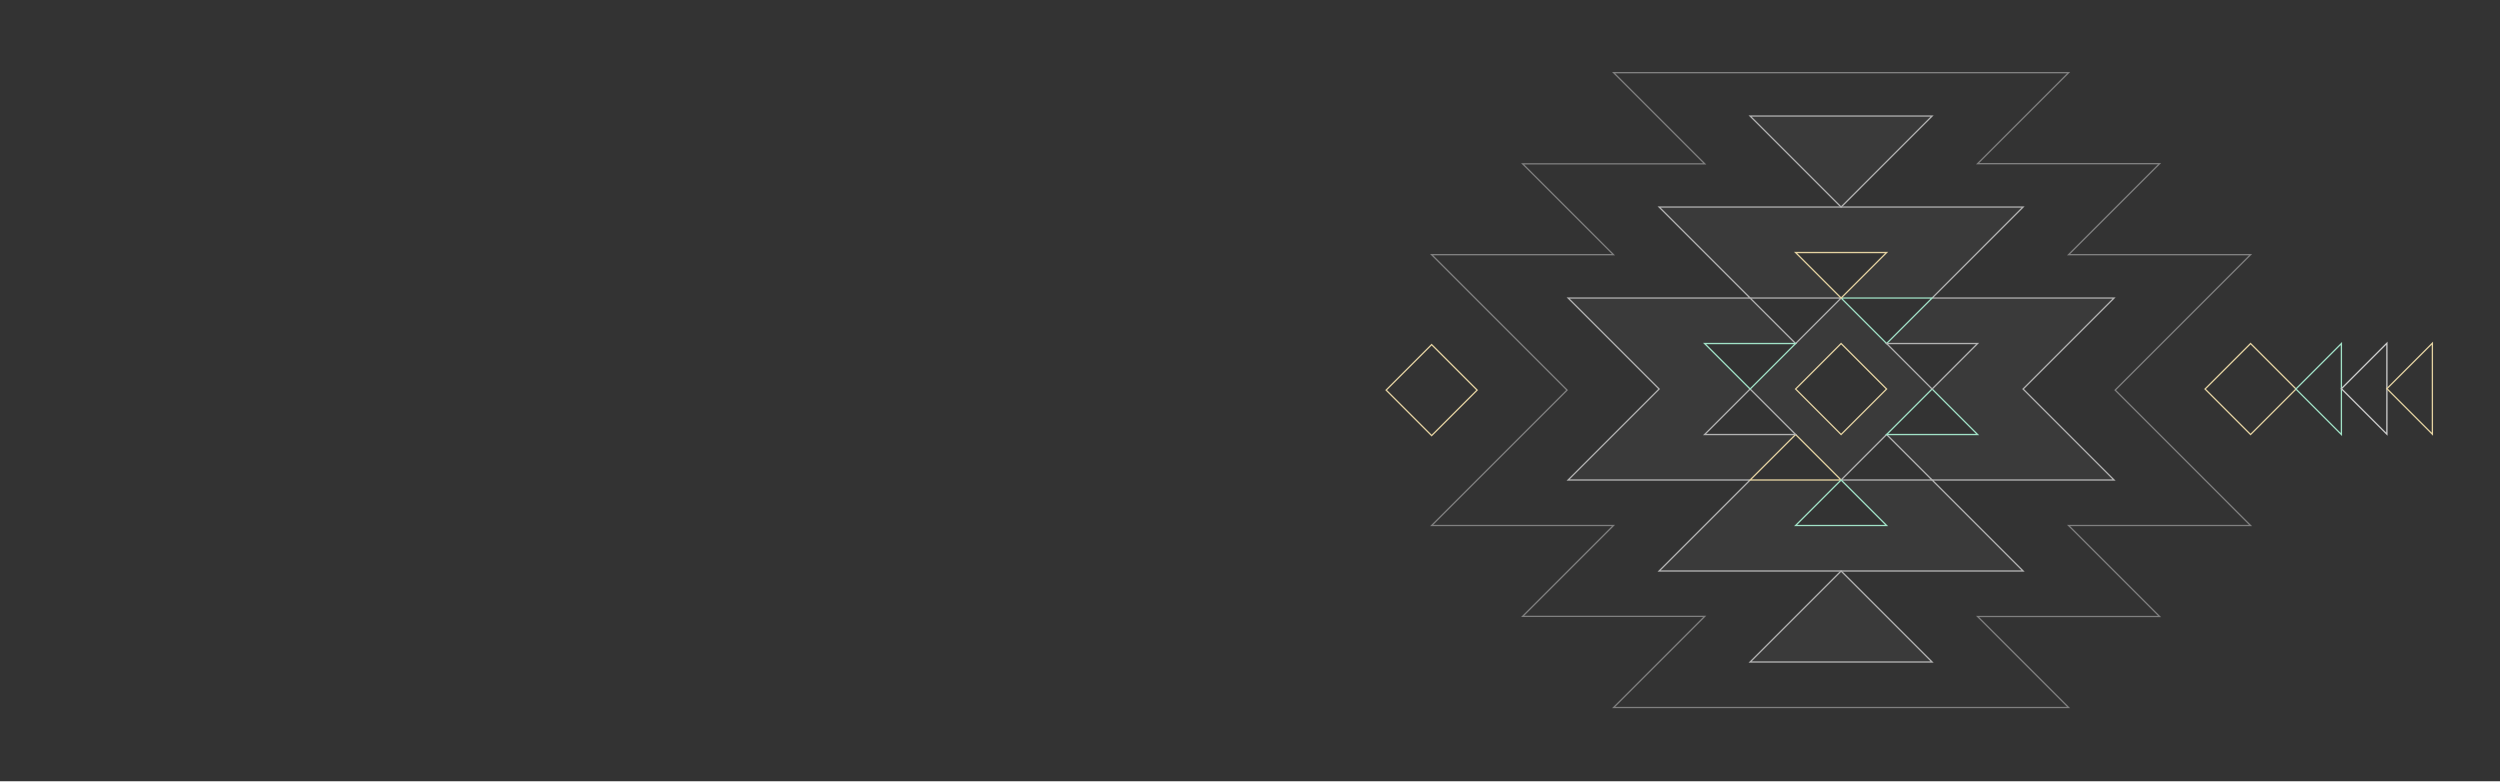
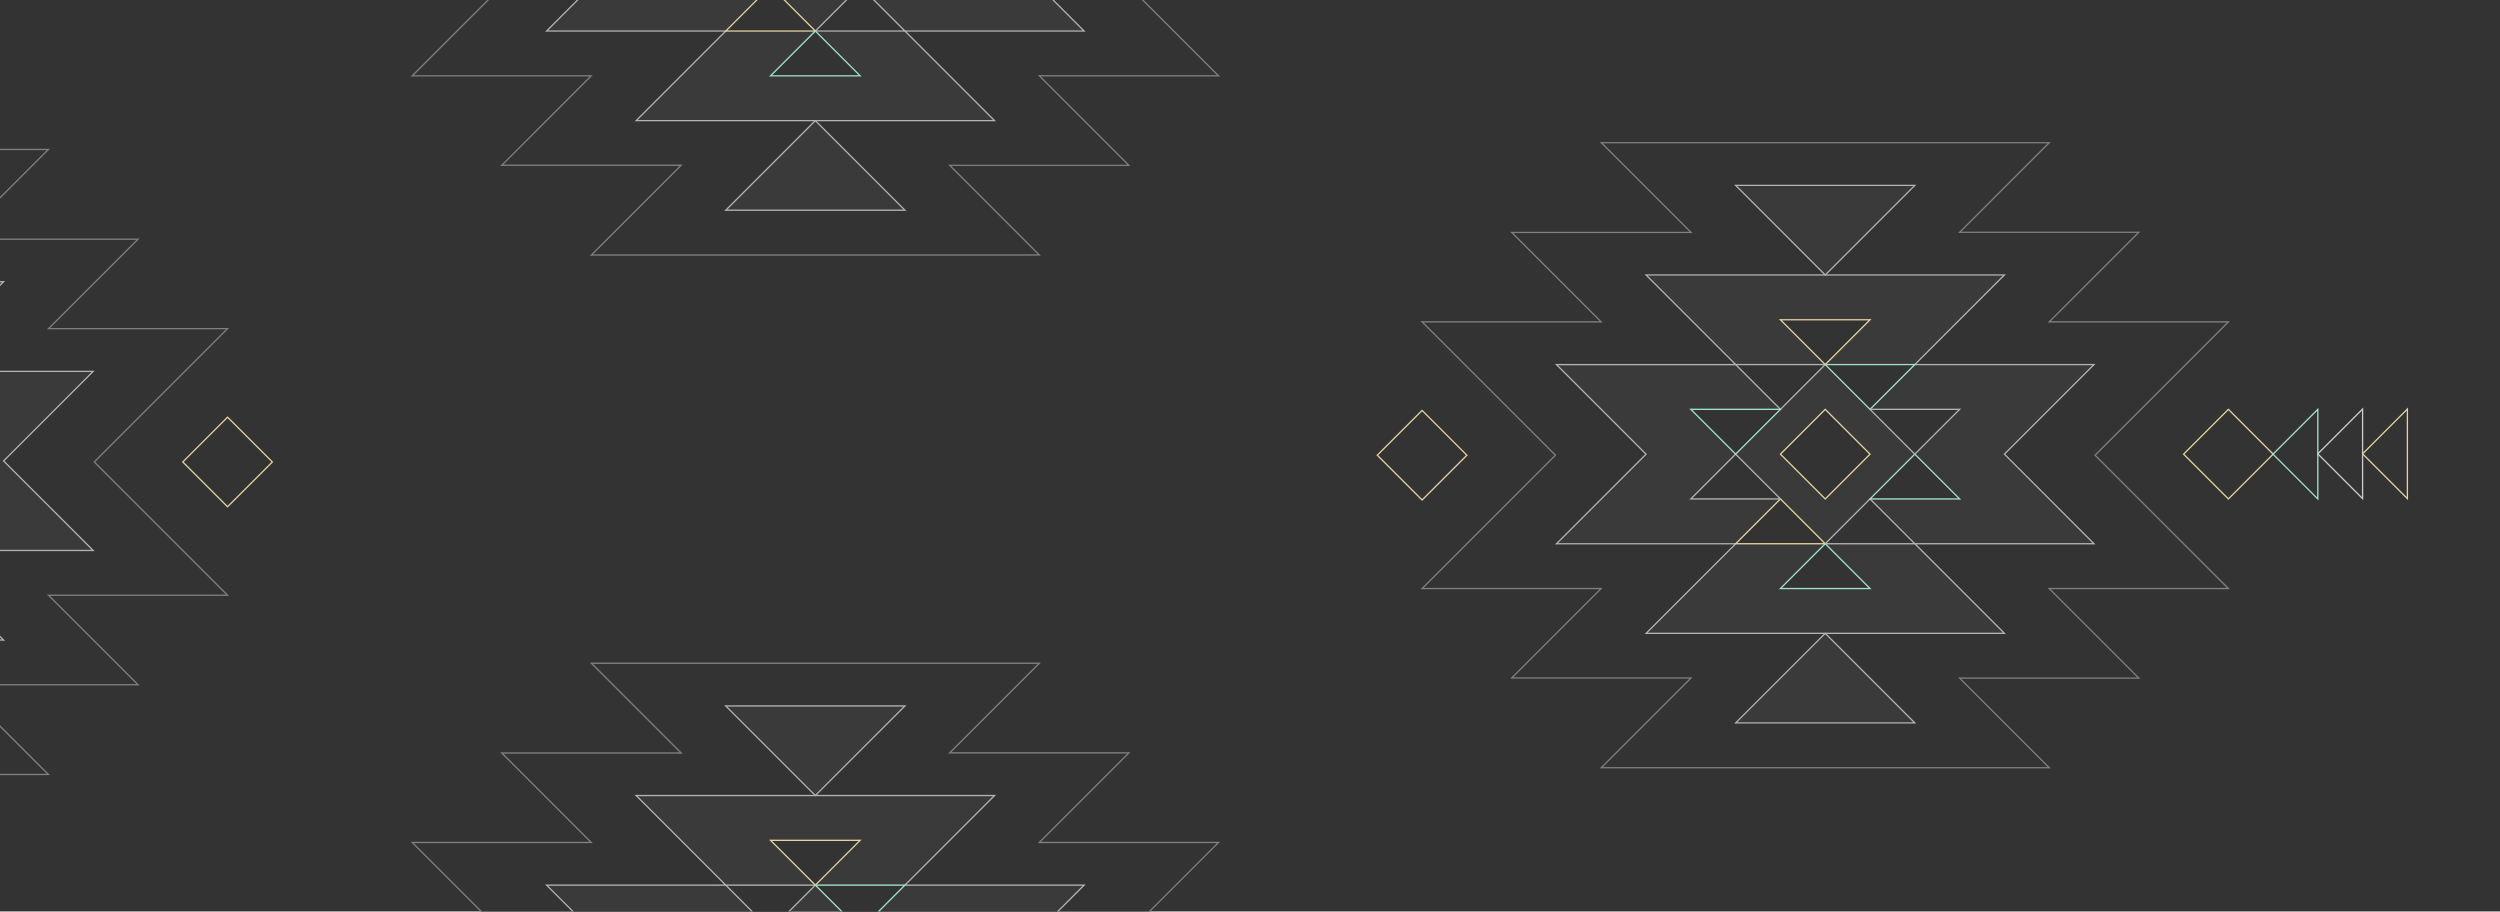
- <svg xmlns="http://www.w3.org/2000/svg" viewBox="0 0 1920 600">
+ <svg xmlns="http://www.w3.org/2000/svg" viewBox="0 0 1920 700">
  <defs>
-     <style>.cls-1,.cls-2,.cls-4,.cls-5,.cls-6,.cls-7{fill:#333;}.cls-2{stroke:gray;}.cls-2,.cls-3,.cls-4,.cls-5,.cls-6,.cls-7{stroke-miterlimit:10;}.cls-3{fill:#3a3a3a;}.cls-3,.cls-5{stroke:#b3b3b3;}.cls-4{stroke:#e4d2a1;}.cls-6{stroke:#a1e2c7;}.cls-7{stroke:#ccc;}</style>
+     <style>.cls-1{fill:none;}.cls-2,.cls-3,.cls-5,.cls-6,.cls-7,.cls-8{fill:#333;}.cls-3{stroke:gray;}.cls-3,.cls-4,.cls-5,.cls-6,.cls-7,.cls-8{stroke-miterlimit:10;}.cls-4{fill:#3a3a3a;}.cls-4,.cls-6{stroke:#b3b3b3;}.cls-5{stroke:#e4d2a1;}.cls-7{stroke:#a1e2c7;}.cls-8{stroke:#ccc;}.cls-9{clip-path:url(#clip-path);}</style>
+     <clipPath id="clip-path">
+       <rect class="cls-1" width="1920" height="700" />
+     </clipPath>
  </defs>
  <g id="bg">
-     <rect class="cls-1" width="1920" height="600" />
+     <rect class="cls-2" width="1920" height="700" />
  </g>
  <g id="Design">
-     <path class="cls-2" d="M1624.44,299.59l104-104H1588.67l69.88-69.89H1518.79l69.88-69.88H1239.26l70,70H1169.38l69.76,69.77H1099.5l104,104-104,104h139.64l-69.76,69.77h139.88l-70,70h349.41l-69.88-69.89h139.76l-69.88-69.88h139.76Zm-279.41,0,69-69,69,69-69,69Z" />
-     <path class="cls-3" d="M1483.85,368.65h139.76l-69.88-69.88,69.88-69.88H1483.85L1553.73,159H1274.2l69.88,69.88H1204.32l69.88,69.88-69.88,69.88h139.76l-69.88,69.88h279.53l-69.88-69.88ZM1414,298.77Z" />
-     <rect class="cls-4" x="1389.26" y="274.06" width="49.41" height="49.41" transform="translate(202.88 1087.33) rotate(-45)" />
-     <polygon class="cls-4" points="1379.03 333.71 1413.97 368.65 1344.08 368.65 1379.03 333.71" />
-     <polygon class="cls-5" points="1448.91 333.71 1483.85 368.65 1413.97 368.65 1448.91 333.71" />
-     <polygon class="cls-6" points="1483.85 298.77 1518.79 333.71 1448.91 333.71 1483.85 298.77" />
-     <polygon class="cls-5" points="1344.08 298.77 1379.03 333.71 1309.14 333.71 1344.08 298.77" />
-     <polygon class="cls-6" points="1448.91 263.83 1413.97 228.89 1483.85 228.89 1448.91 263.83" />
-     <polygon class="cls-5" points="1379.03 263.83 1344.08 228.89 1413.97 228.89 1379.03 263.83" />
-     <polygon class="cls-6" points="1344.08 298.77 1309.14 263.83 1379.03 263.83 1344.08 298.77" />
-     <polygon class="cls-5" points="1483.85 298.77 1448.91 263.83 1518.79 263.83 1483.85 298.77" />
-     <polygon class="cls-6" points="1413.97 368.65 1448.91 403.59 1379.03 403.59 1413.97 368.65" />
-     <polygon class="cls-4" points="1413.97 228.89 1379.03 193.95 1448.91 193.95 1413.97 228.89" />
-     <polygon class="cls-3" points="1413.97 438.53 1483.85 508.42 1344.08 508.42 1413.97 438.53" />
-     <polygon class="cls-3" points="1413.97 159.01 1344.08 89.12 1483.85 89.12 1413.97 159.01" />
-     <rect class="cls-4" x="1703.73" y="274.06" width="49.41" height="49.41" transform="translate(294.98 1309.7) rotate(-45)" />
-     <rect class="cls-4" x="1074.79" y="274.89" width="49.41" height="49.41" transform="translate(110.19 865.21) rotate(-45)" />
-     <polygon class="cls-6" points="1763.25 298.77 1798.19 263.83 1798.19 333.71 1763.25 298.77" />
-     <polygon class="cls-7" points="1798.19 298.52 1833.13 263.58 1833.13 333.46 1798.19 298.52" />
-     <polygon class="cls-4" points="1833.13 298.52 1868.07 263.58 1868.07 333.46 1833.13 298.52" />
+     <path class="cls-3" d="M1609,349.59,1711.39,247.2H1573.78l68.81-68.8H1505l68.8-68.81h-344l68.92,68.92H1161l68.69,68.69H1092.16l102.39,102.39L1092.16,452h137.49L1161,520.68h137.72l-68.92,68.91h344l-68.8-68.8h137.61L1573.78,452h137.61Zm-275.1,0,67.93-67.93,67.94,67.93-67.94,67.94Z" />
+     <path class="cls-4" d="M1470.58,417.59h137.6l-68.8-68.81,68.8-68.8h-137.6l68.8-68.8H1264.17L1333,280H1195.36l68.81,68.8-68.81,68.81H1333l-68.8,68.8h275.21l-68.8-68.8Zm-68.81-68.81Z" />
+     <rect class="cls-5" x="1377.45" y="324.46" width="48.65" height="48.65" transform="translate(163.94 1093.36) rotate(-45)" />
+     <polygon class="cls-5" points="1367.37 383.18 1401.77 417.59 1332.97 417.59 1367.37 383.18" />
+     <polygon class="cls-6" points="1436.17 383.18 1470.58 417.59 1401.77 417.59 1436.17 383.18" />
+     <polygon class="cls-7" points="1470.58 348.78 1504.98 383.18 1436.17 383.18 1470.58 348.78" />
+     <polygon class="cls-6" points="1332.97 348.78 1367.37 383.18 1298.57 383.18 1332.97 348.78" />
+     <polygon class="cls-7" points="1436.17 314.38 1401.77 279.98 1470.58 279.98 1436.17 314.38" />
+     <polygon class="cls-6" points="1367.37 314.38 1332.97 279.98 1401.77 279.98 1367.37 314.38" />
+     <polygon class="cls-7" points="1332.97 348.78 1298.57 314.38 1367.37 314.38 1332.97 348.78" />
+     <polygon class="cls-6" points="1470.58 348.78 1436.17 314.38 1504.98 314.38 1470.58 348.78" />
+     <polygon class="cls-7" points="1401.77 417.59 1436.17 451.99 1367.37 451.99 1401.77 417.59" />
+     <polygon class="cls-5" points="1401.77 279.98 1367.37 245.58 1436.17 245.58 1401.77 279.98" />
+     <polygon class="cls-4" points="1401.77 486.39 1470.58 555.19 1332.97 555.19 1401.77 486.39" />
+     <polygon class="cls-4" points="1401.77 211.18 1332.97 142.37 1470.58 142.37 1401.77 211.18" />
+     <rect class="cls-5" x="1687.06" y="324.46" width="48.65" height="48.65" transform="translate(254.63 1312.29) rotate(-45)" />
+     <rect class="cls-5" x="1067.83" y="325.27" width="48.65" height="48.65" transform="translate(72.69 874.67) rotate(-45)" />
+     <polygon class="cls-7" points="1745.67 348.78 1780.07 314.38 1780.07 383.18 1745.67 348.78" />
+     <polygon class="cls-8" points="1780.07 348.54 1814.47 314.14 1814.47 382.94 1780.07 348.54" />
+     <polygon class="cls-5" points="1814.47 348.54 1848.87 314.14 1848.87 382.94 1814.47 348.54" />
+   </g>
+   <g id="Design2">
+     <g class="cls-9">
+       <path class="cls-3" d="M833.41-44.15,935.8-146.55H798.19l68.8-68.8H729.39l68.8-68.8h-344l68.92,68.92H385.37l68.69,68.68H316.57L419-44.15,316.57,58.24H454.06l-68.69,68.69H523.09l-68.92,68.92h344L729.39,127H867l-68.8-68.8H935.8Zm-275.1,0,67.93-67.94,67.93,67.94L626.24,23.78Z" />
+       <path class="cls-4" d="M695,23.84h137.6L763.79-45l68.8-68.8H695l68.8-68.8H488.58l68.8,68.8H419.77L488.58-45,419.77,23.84H557.38l-68.8,68.8H763.79L695,23.84ZM626.18-45Z" />
+       <polygon class="cls-5" points="591.78 -10.56 626.18 23.84 557.38 23.84 591.78 -10.56" />
+       <polygon class="cls-6" points="660.59 -10.56 694.99 23.84 626.18 23.84 660.59 -10.56" />
+       <polygon class="cls-7" points="626.18 23.84 660.59 58.24 591.78 58.24 626.18 23.84" />
+       <polygon class="cls-4" points="626.18 92.64 694.99 161.44 557.38 161.44 626.18 92.64" />
+       <path class="cls-3" d="M833.41,749.39,935.8,647H798.19L867,578.19H729.39l68.8-68.8h-344l68.92,68.92H385.37L454.06,647H316.57L419,749.39,316.57,851.78H454.06l-68.69,68.69H523.09l-68.92,68.92h344l-68.8-68.8H867l-68.8-68.81H935.8Zm-275.1,0,67.93-67.93,67.93,67.93-67.93,67.93Z" />
+       <path class="cls-4" d="M695,817.38h137.6l-68.8-68.8,68.8-68.81H695l68.8-68.8H488.58l68.8,68.8H419.77l68.81,68.81-68.81,68.8H557.38l-68.8,68.8H763.79L695,817.38Zm-68.81-68.8Z" />
+       <polygon class="cls-7" points="660.59 714.18 626.18 679.77 694.99 679.77 660.59 714.18" />
+       <polygon class="cls-6" points="591.78 714.18 557.38 679.77 626.18 679.77 591.78 714.18" />
+       <polygon class="cls-5" points="626.18 679.77 591.78 645.37 660.59 645.37 626.18 679.77" />
+       <polygon class="cls-4" points="626.18 610.97 557.38 542.17 694.99 542.17 626.18 610.97" />
+       <path class="cls-3" d="M-444.47,457.18h137.61l-68.8,68.8h137.6l-68.8,68.8h344l-68.92-68.92H106L37.27,457.18H174.76L72.37,354.78,174.76,252.39H37.27L106,183.7H-31.76l68.92-68.92h-344l68.8,68.81h-137.6l68.8,68.8H-444.47l102.4,102.39Zm309.56-34.46-67.93-67.94,67.93-67.93L-67,354.78Z" />
+       <path class="cls-4" d="M-203.65,422.77l-68.81,68.81H2.76L-66,422.77H71.56L2.76,354l68.8-68.8H-66L2.76,216.36H-272.46l68.81,68.81H-341.26l68.8,68.8-68.8,68.8Zm68.8-68.8Z" />
+       <rect class="cls-5" x="150.44" y="330.46" width="48.65" height="48.65" transform="translate(-199.68 227.49) rotate(-45)" />
+     </g>
  </g>
</svg>
